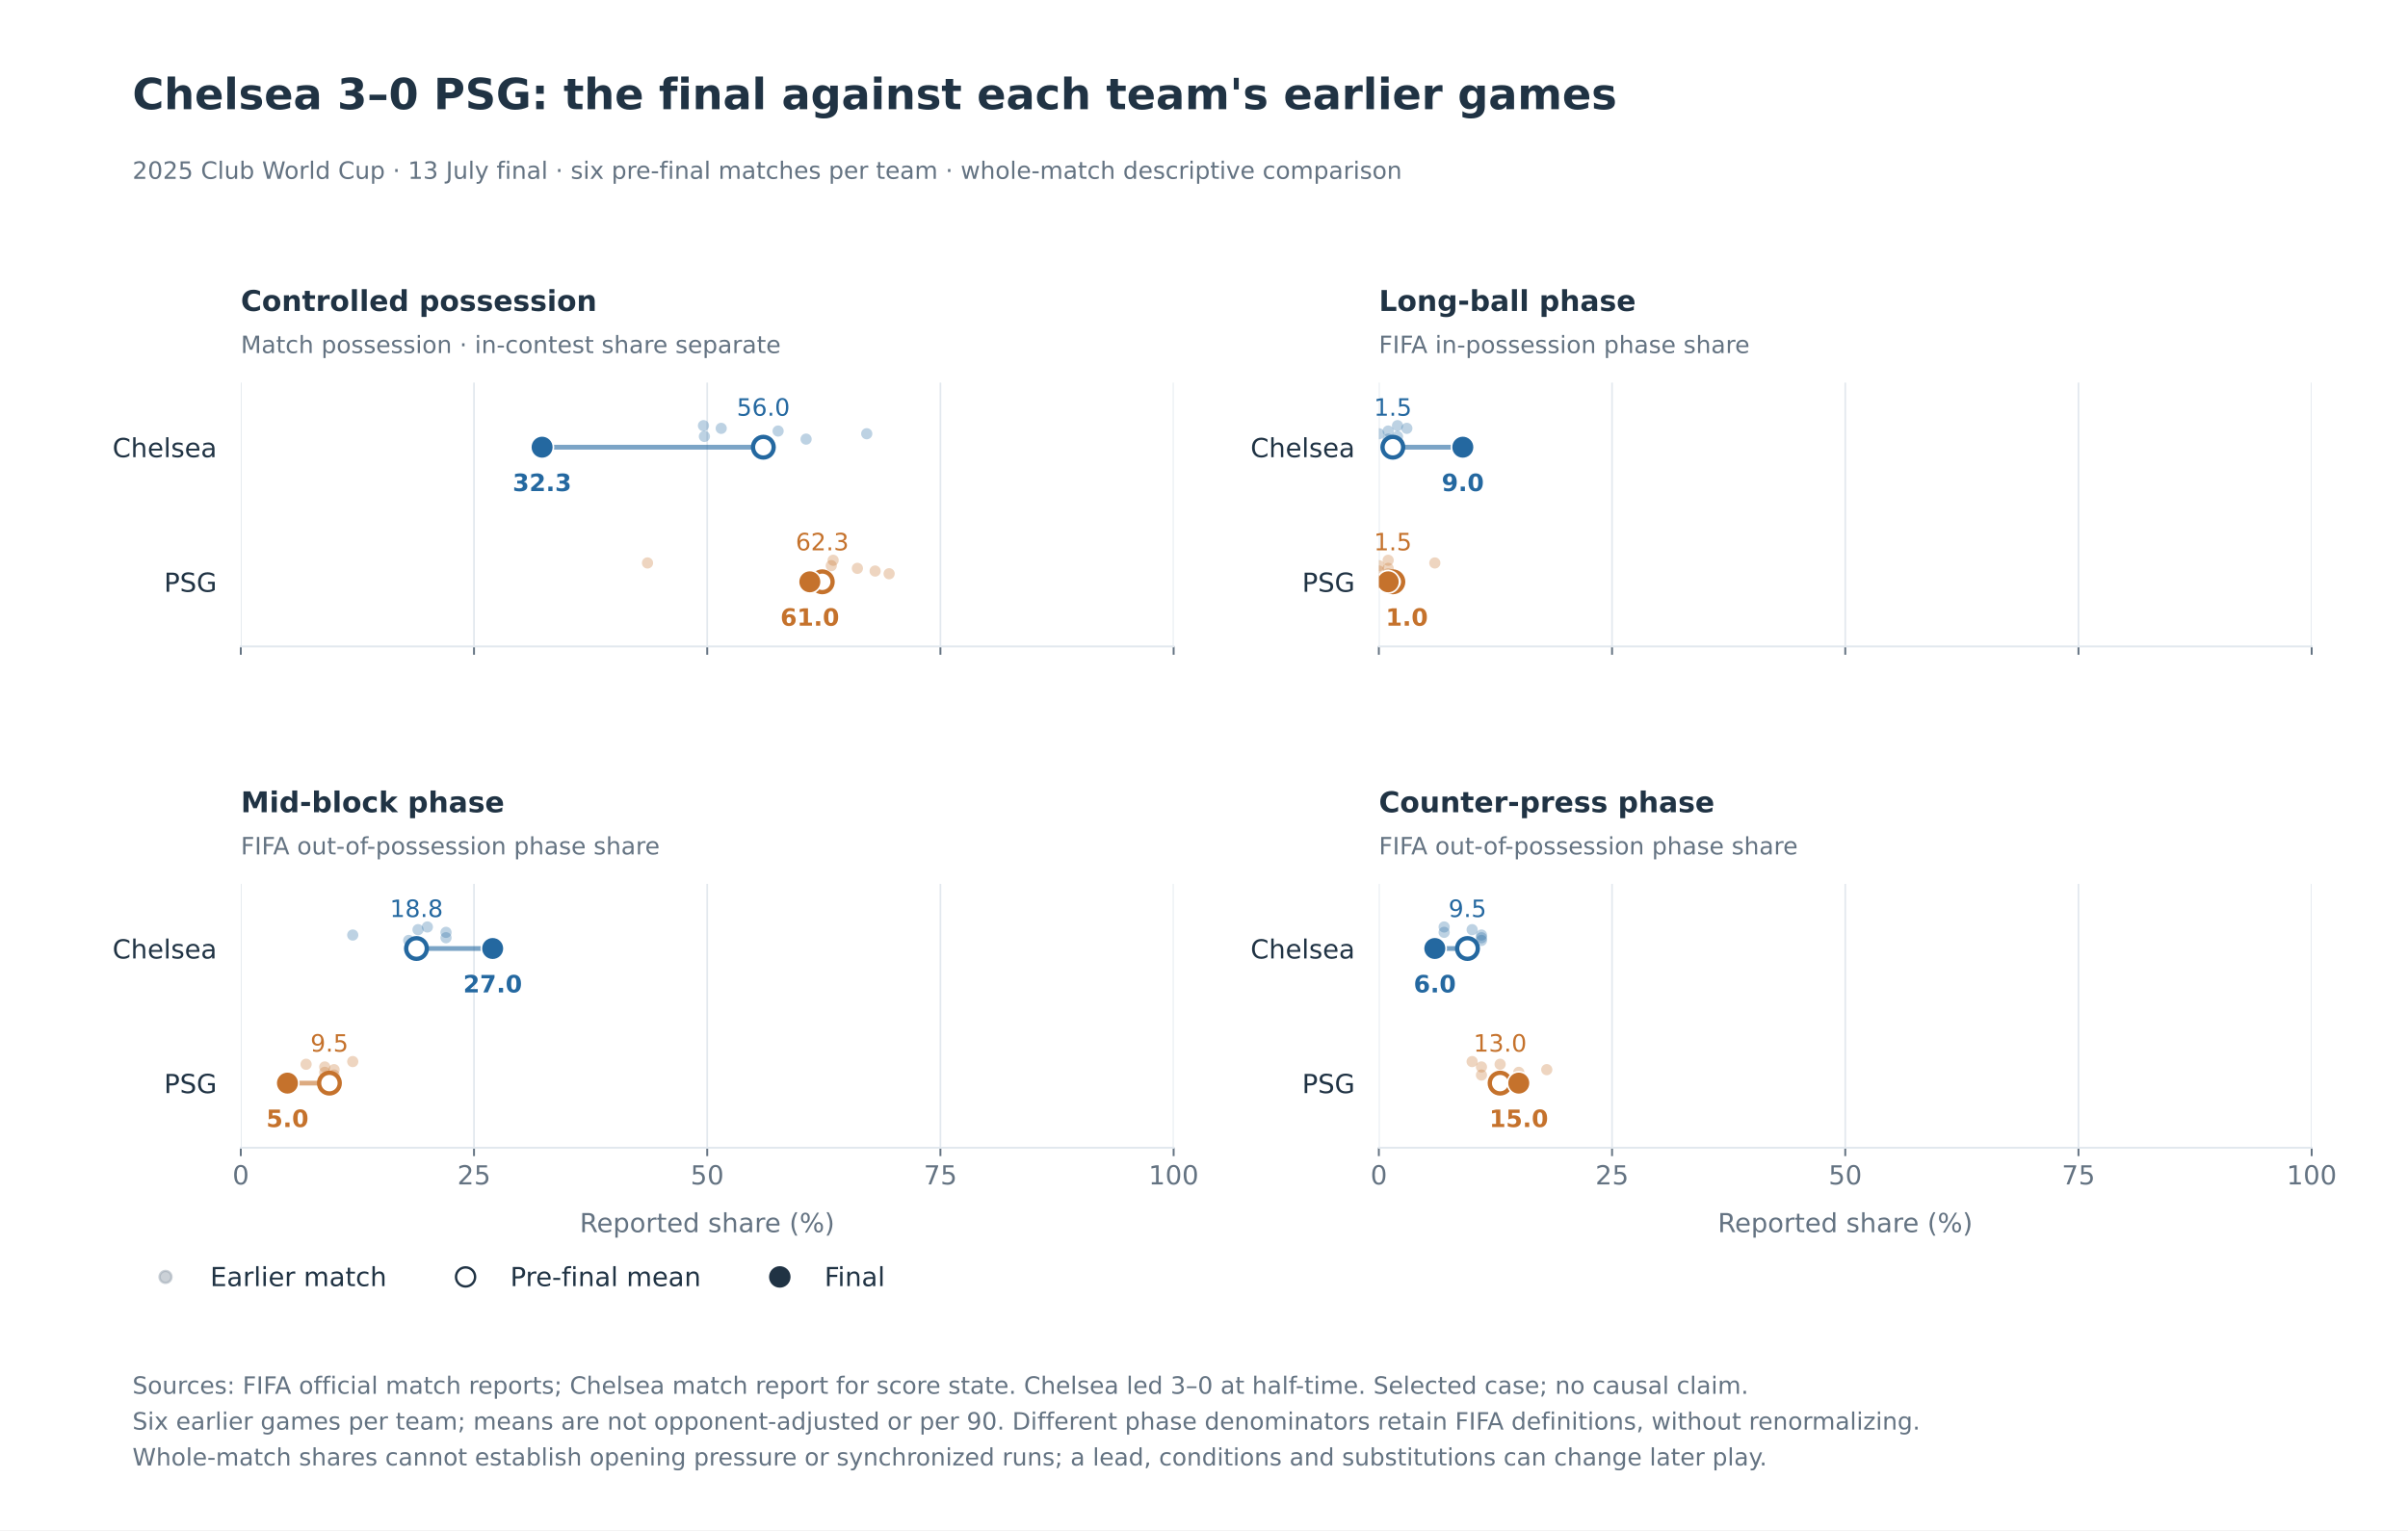
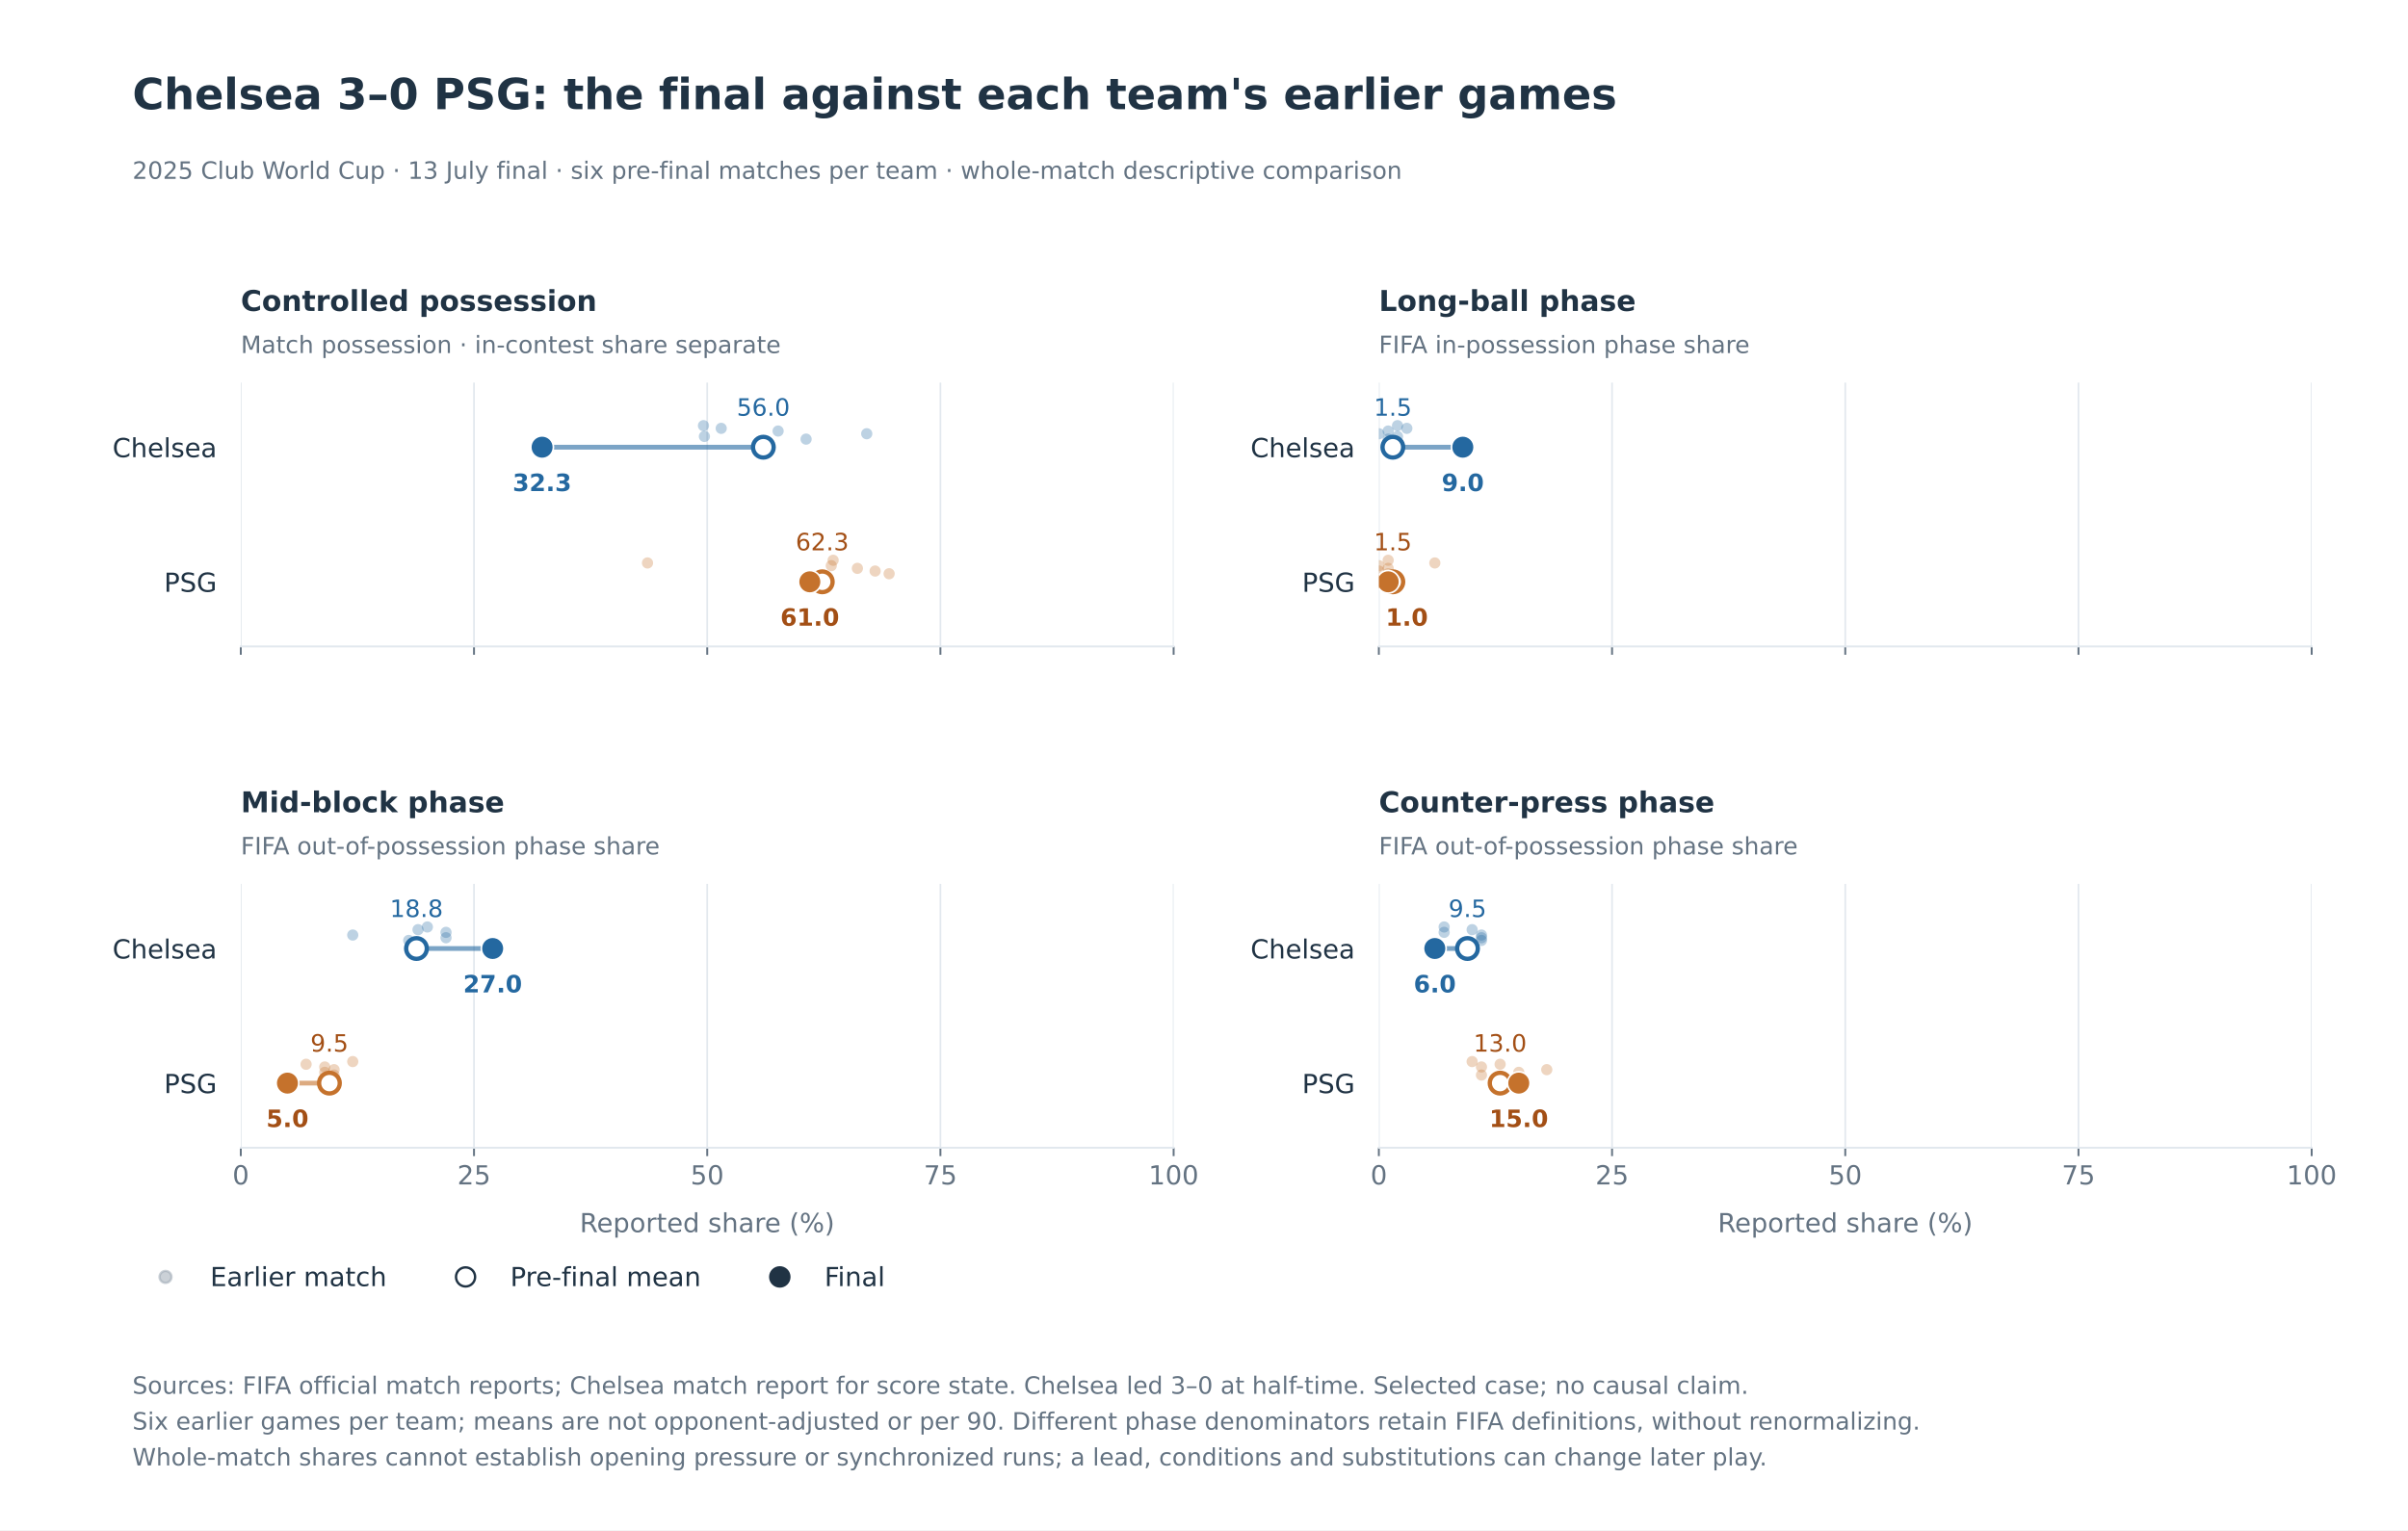
<svg xmlns="http://www.w3.org/2000/svg" xmlns:xlink="http://www.w3.org/1999/xlink" width="1008pt" height="640.8pt" viewBox="0 0 1008 640.8" version="1.1" role="img" aria-labelledby="figure-chelsea-psg-final-title figure-chelsea-psg-final-desc">
  <defs>
    <style type="text/css">*{stroke-linejoin: round; stroke-linecap: butt}</style>
  </defs>
  <g id="figure_1">
    <g id="patch_1">
      <path d="M 0 640.8  L 1008 640.8  L 1008 0  L 0 0  z " style="fill: #ffffff" />
    </g>
    <g id="axes_1">
      <g id="patch_2">
        <path d="M 100.8 270.683  L 491.286 270.683  L 491.286 160.2  L 100.8 160.2  z " style="fill: #ffffff" />
      </g>
      <g id="matplotlib.axis_1">
        <g id="xtick_1">
          <g id="line2d_1">
            <path d="M 100.8 270.683  L 100.8 160.2  " clip-path="url(#p902e80759b)" style="fill: none; stroke: #e2e8ee; stroke-width: 0.7; stroke-linecap: square" />
          </g>
          <g id="line2d_2">
            <defs>
              <path id="m33ba26c848" d="M 0 0  L 0 3.5  " style="stroke: #647382; stroke-width: 0.8" />
            </defs>
            <g>
              <use xlink:href="#m33ba26c848" x="100.8" y="270.683" style="fill: #647382; stroke: #647382; stroke-width: 0.8" />
            </g>
          </g>
        </g>
        <g id="xtick_2">
          <g id="line2d_3">
            <path d="M 198.422 270.683  L 198.422 160.2  " clip-path="url(#p902e80759b)" style="fill: none; stroke: #e2e8ee; stroke-width: 0.7; stroke-linecap: square" />
          </g>
          <g id="line2d_4">
            <g>
              <use xlink:href="#m33ba26c848" x="198.422" y="270.683" style="fill: #647382; stroke: #647382; stroke-width: 0.8" />
            </g>
          </g>
        </g>
        <g id="xtick_3">
          <g id="line2d_5">
            <path d="M 296.043 270.683  L 296.043 160.2  " clip-path="url(#p902e80759b)" style="fill: none; stroke: #e2e8ee; stroke-width: 0.7; stroke-linecap: square" />
          </g>
          <g id="line2d_6">
            <g>
              <use xlink:href="#m33ba26c848" x="296.043" y="270.683" style="fill: #647382; stroke: #647382; stroke-width: 0.8" />
            </g>
          </g>
        </g>
        <g id="xtick_4">
          <g id="line2d_7">
            <path d="M 393.665 270.683  L 393.665 160.2  " clip-path="url(#p902e80759b)" style="fill: none; stroke: #e2e8ee; stroke-width: 0.7; stroke-linecap: square" />
          </g>
          <g id="line2d_8">
            <g>
              <use xlink:href="#m33ba26c848" x="393.665" y="270.683" style="fill: #647382; stroke: #647382; stroke-width: 0.8" />
            </g>
          </g>
        </g>
        <g id="xtick_5">
          <g id="line2d_9">
            <path d="M 491.286 270.683  L 491.286 160.2  " clip-path="url(#p902e80759b)" style="fill: none; stroke: #e2e8ee; stroke-width: 0.7; stroke-linecap: square" />
          </g>
          <g id="line2d_10">
            <g>
              <use xlink:href="#m33ba26c848" x="491.286" y="270.683" style="fill: #647382; stroke: #647382; stroke-width: 0.8" />
            </g>
          </g>
        </g>
      </g>
      <g id="matplotlib.axis_2">
        <g id="ytick_1">
          <g id="line2d_11" />
          <g id="text_1">
            <text style="font-size: 11px; font-family: 'DejaVu Sans'; text-anchor: end; fill: #203344" x="90.8" y="191.436" transform="rotate(-0 90.8 191.4361)">Chelsea</text>
          </g>
        </g>
        <g id="ytick_2">
          <g id="line2d_12" />
          <g id="text_2">
            <text style="font-size: 11px; font-family: 'DejaVu Sans'; text-anchor: end; fill: #203344" x="90.8" y="247.804" transform="rotate(-0 90.8 247.8045)">PSG</text>
          </g>
        </g>
      </g>
      <g id="PathCollection_1">
        <defs>
          <path id="m0f647a2ea8" d="M 0 2.345  C 0.622 2.345 1.219 2.098 1.658 1.658  C 2.098 1.219 2.345 0.622 2.345 0  C 2.345 -0.622 2.098 -1.219 1.658 -1.658  C 1.219 -2.098 0.622 -2.345 0 -2.345  C -0.622 -2.345 -1.219 -2.098 -1.658 -1.658  C -2.098 -1.219 -2.345 -0.622 -2.345 0  C -2.345 0.622 -2.098 1.219 -1.658 1.658  C -1.219 2.098 -0.622 2.345 0 2.345  z " />
        </defs>
        <g clip-path="url(#p902e80759b)">
          <use xlink:href="#m0f647a2ea8" x="337.435" y="183.875" style="fill: #2468a0; fill-opacity: 0.3" />
          <use xlink:href="#m0f647a2ea8" x="294.872" y="182.748" style="fill: #2468a0; fill-opacity: 0.3" />
          <use xlink:href="#m0f647a2ea8" x="362.816" y="181.62" style="fill: #2468a0; fill-opacity: 0.3" />
          <use xlink:href="#m0f647a2ea8" x="325.72" y="180.493" style="fill: #2468a0; fill-opacity: 0.3" />
          <use xlink:href="#m0f647a2ea8" x="301.901" y="179.365" style="fill: #2468a0; fill-opacity: 0.3" />
          <use xlink:href="#m0f647a2ea8" x="294.481" y="178.238" style="fill: #2468a0; fill-opacity: 0.3" />
        </g>
      </g>
      <g id="line2d_13">
        <path d="M 319.538 187.257  L 226.927 187.257  " clip-path="url(#p902e80759b)" style="fill: none; stroke: #2468a0; stroke-opacity: 0.6; stroke-width: 2; stroke-linecap: square" />
      </g>
      <g id="PathCollection_2">
        <defs>
          <path id="m75cdfe0dd1" d="M 0 2.345  C 0.622 2.345 1.219 2.098 1.658 1.658  C 2.098 1.219 2.345 0.622 2.345 0  C 2.345 -0.622 2.098 -1.219 1.658 -1.658  C 1.219 -2.098 0.622 -2.345 0 -2.345  C -0.622 -2.345 -1.219 -2.098 -1.658 -1.658  C -2.098 -1.219 -2.345 -0.622 -2.345 0  C -2.345 0.622 -2.098 1.219 -1.658 1.658  C -1.219 2.098 -0.622 2.345 0 2.345  z " />
        </defs>
        <g clip-path="url(#p902e80759b)">
          <use xlink:href="#m75cdfe0dd1" x="372.188" y="240.244" style="fill: #c5722c; fill-opacity: 0.3" />
          <use xlink:href="#m75cdfe0dd1" x="366.331" y="239.116" style="fill: #c5722c; fill-opacity: 0.3" />
          <use xlink:href="#m75cdfe0dd1" x="358.912" y="237.989" style="fill: #c5722c; fill-opacity: 0.3" />
          <use xlink:href="#m75cdfe0dd1" x="347.978" y="236.862" style="fill: #c5722c; fill-opacity: 0.3" />
          <use xlink:href="#m75cdfe0dd1" x="271.052" y="235.734" style="fill: #c5722c; fill-opacity: 0.3" />
          <use xlink:href="#m75cdfe0dd1" x="348.759" y="234.607" style="fill: #c5722c; fill-opacity: 0.3" />
        </g>
      </g>
      <g id="line2d_14">
        <path d="M 344.203 243.626  L 338.997 243.626  " clip-path="url(#p902e80759b)" style="fill: none; stroke: #c5722c; stroke-opacity: 0.6; stroke-width: 2; stroke-linecap: square" />
      </g>
      <g id="patch_3">
        <path d="M 100.8 270.683  L 491.286 270.683  " style="fill: none; stroke: #e2e8ee; stroke-width: 0.8; stroke-linejoin: miter; stroke-linecap: square" />
      </g>
      <g id="text_3">
        <text style="font-size: 10px; font-family: 'DejaVu Sans'; text-anchor: middle; fill: #2468a0" x="319.538" y="174.071" transform="rotate(-0 319.5375 174.0714)">56.0</text>
      </g>
      <g id="text_4">
        <text style="font-weight: 600; font-size: 10px; font-family: 'DejaVu Sans'; text-anchor: middle; fill: #2468a0" x="226.927" y="205.638" transform="rotate(-0 226.9271 205.6379)">32.3</text>
      </g>
      <g id="text_5">
-         <text style="font-size: 10px; font-family: 'DejaVu Sans'; text-anchor: middle; fill: #c5722c" x="344.203" y="230.44" transform="rotate(-0 344.2032 230.4402)">62.3</text>
+         <text style="font-size: 10px; font-family: 'DejaVu Sans'; text-anchor: middle; fill: #a34f15" x="344.203" y="230.44" transform="rotate(-0 344.2032 230.4402)">62.3</text>
      </g>
      <g id="text_6">
-         <text style="font-weight: 600; font-size: 10px; font-family: 'DejaVu Sans'; text-anchor: middle; fill: #c5722c" x="338.997" y="262.007" transform="rotate(-0 338.9968 262.0067)">61.0</text>
+         <text style="font-weight: 600; font-size: 10px; font-family: 'DejaVu Sans'; text-anchor: middle; fill: #a34f15" x="338.997" y="262.007" transform="rotate(-0 338.9968 262.0067)">61.0</text>
      </g>
      <g id="text_7">
        <text style="font-size: 10px; font-family: 'DejaVu Sans'; text-anchor: start; fill: #647382" x="100.8" y="147.854" transform="rotate(-0 100.8 147.8542)">Match possession · in-contest share separate</text>
      </g>
      <g id="text_8">
        <text style="font-weight: 700; font-size: 12px; font-family: 'DejaVu Sans'; text-anchor: start; fill: #203344" x="100.8" y="130.2" transform="rotate(-0 100.8 130.2)">Controlled possession</text>
      </g>
      <g id="PathCollection_3">
        <defs>
          <path id="m0daef3cdca" d="M 0 4.33  C 1.148 4.33 2.25 3.874 3.062 3.062  C 3.874 2.25 4.33 1.148 4.33 0  C 4.33 -1.148 3.874 -2.25 3.062 -3.062  C 2.25 -3.874 1.148 -4.33 0 -4.33  C -1.148 -4.33 -2.25 -3.874 -3.062 -3.062  C -3.874 -2.25 -4.33 -1.148 -4.33 0  C -4.33 1.148 -3.874 2.25 -3.062 3.062  C -2.25 3.874 -1.148 4.33 0 4.33  z " style="stroke: #2468a0; stroke-width: 1.8" />
        </defs>
        <g clip-path="url(#p902e80759b)">
          <use xlink:href="#m0daef3cdca" x="319.538" y="187.257" style="fill: #ffffff; stroke: #2468a0; stroke-width: 1.8" />
        </g>
      </g>
      <g id="PathCollection_4">
        <defs>
          <path id="m9bbc425583" d="M 0 4.33  C 1.148 4.33 2.25 3.874 3.062 3.062  C 3.874 2.25 4.33 1.148 4.33 0  C 4.33 -1.148 3.874 -2.25 3.062 -3.062  C 2.25 -3.874 1.148 -4.33 0 -4.33  C -1.148 -4.33 -2.25 -3.874 -3.062 -3.062  C -3.874 -2.25 -4.33 -1.148 -4.33 0  C -4.33 1.148 -3.874 2.25 -3.062 3.062  C -2.25 3.874 -1.148 4.33 0 4.33  z " style="stroke: #c5722c; stroke-width: 1.8" />
        </defs>
        <g clip-path="url(#p902e80759b)">
          <use xlink:href="#m9bbc425583" x="344.203" y="243.626" style="fill: #ffffff; stroke: #c5722c; stroke-width: 1.8" />
        </g>
      </g>
      <g id="PathCollection_5">
        <defs>
          <path id="md8f384ad87" d="M 0 4.743  C 1.258 4.743 2.465 4.244 3.354 3.354  C 4.244 2.465 4.743 1.258 4.743 0  C 4.743 -1.258 4.244 -2.465 3.354 -3.354  C 2.465 -4.244 1.258 -4.743 0 -4.743  C -1.258 -4.743 -2.465 -4.244 -3.354 -3.354  C -4.244 -2.465 -4.743 -1.258 -4.743 0  C -4.743 1.258 -4.244 2.465 -3.354 3.354  C -2.465 4.244 -1.258 4.743 0 4.743  z " style="stroke: #ffffff; stroke-width: 0.7" />
        </defs>
        <g clip-path="url(#p902e80759b)">
          <use xlink:href="#md8f384ad87" x="226.927" y="187.257" style="fill: #2468a0; stroke: #ffffff; stroke-width: 0.7" />
        </g>
      </g>
      <g id="PathCollection_6">
        <defs>
          <path id="mdc36e13f46" d="M 0 4.743  C 1.258 4.743 2.465 4.244 3.354 3.354  C 4.244 2.465 4.743 1.258 4.743 0  C 4.743 -1.258 4.244 -2.465 3.354 -3.354  C 2.465 -4.244 1.258 -4.743 0 -4.743  C -1.258 -4.743 -2.465 -4.244 -3.354 -3.354  C -4.244 -2.465 -4.743 -1.258 -4.743 0  C -4.743 1.258 -4.244 2.465 -3.354 3.354  C -2.465 4.244 -1.258 4.743 0 4.743  z " style="stroke: #ffffff; stroke-width: 0.7" />
        </defs>
        <g clip-path="url(#p902e80759b)">
          <use xlink:href="#mdc36e13f46" x="338.997" y="243.626" style="fill: #c5722c; stroke: #ffffff; stroke-width: 0.7" />
        </g>
      </g>
    </g>
    <g id="axes_2">
      <g id="patch_4">
        <path d="M 577.194 270.683  L 967.68 270.683  L 967.68 160.2  L 577.194 160.2  z " style="fill: #ffffff" />
      </g>
      <g id="matplotlib.axis_3">
        <g id="xtick_6">
          <g id="line2d_15">
            <path d="M 577.194 270.683  L 577.194 160.2  " clip-path="url(#pbdc45ed00b)" style="fill: none; stroke: #e2e8ee; stroke-width: 0.7; stroke-linecap: square" />
          </g>
          <g id="line2d_16">
            <g>
              <use xlink:href="#m33ba26c848" x="577.194" y="270.683" style="fill: #647382; stroke: #647382; stroke-width: 0.8" />
            </g>
          </g>
        </g>
        <g id="xtick_7">
          <g id="line2d_17">
            <path d="M 674.815 270.683  L 674.815 160.2  " clip-path="url(#pbdc45ed00b)" style="fill: none; stroke: #e2e8ee; stroke-width: 0.7; stroke-linecap: square" />
          </g>
          <g id="line2d_18">
            <g>
              <use xlink:href="#m33ba26c848" x="674.815" y="270.683" style="fill: #647382; stroke: #647382; stroke-width: 0.8" />
            </g>
          </g>
        </g>
        <g id="xtick_8">
          <g id="line2d_19">
            <path d="M 772.437 270.683  L 772.437 160.2  " clip-path="url(#pbdc45ed00b)" style="fill: none; stroke: #e2e8ee; stroke-width: 0.7; stroke-linecap: square" />
          </g>
          <g id="line2d_20">
            <g>
              <use xlink:href="#m33ba26c848" x="772.437" y="270.683" style="fill: #647382; stroke: #647382; stroke-width: 0.8" />
            </g>
          </g>
        </g>
        <g id="xtick_9">
          <g id="line2d_21">
            <path d="M 870.058 270.683  L 870.058 160.2  " clip-path="url(#pbdc45ed00b)" style="fill: none; stroke: #e2e8ee; stroke-width: 0.7; stroke-linecap: square" />
          </g>
          <g id="line2d_22">
            <g>
              <use xlink:href="#m33ba26c848" x="870.058" y="270.683" style="fill: #647382; stroke: #647382; stroke-width: 0.8" />
            </g>
          </g>
        </g>
        <g id="xtick_10">
          <g id="line2d_23">
            <path d="M 967.68 270.683  L 967.68 160.2  " clip-path="url(#pbdc45ed00b)" style="fill: none; stroke: #e2e8ee; stroke-width: 0.7; stroke-linecap: square" />
          </g>
          <g id="line2d_24">
            <g>
              <use xlink:href="#m33ba26c848" x="967.68" y="270.683" style="fill: #647382; stroke: #647382; stroke-width: 0.8" />
            </g>
          </g>
        </g>
      </g>
      <g id="matplotlib.axis_4">
        <g id="ytick_3">
          <g id="line2d_25" />
          <g id="text_9">
            <text style="font-size: 11px; font-family: 'DejaVu Sans'; text-anchor: end; fill: #203344" x="567.194" y="191.436" transform="rotate(-0 567.1935 191.4361)">Chelsea</text>
          </g>
        </g>
        <g id="ytick_4">
          <g id="line2d_26" />
          <g id="text_10">
            <text style="font-size: 11px; font-family: 'DejaVu Sans'; text-anchor: end; fill: #203344" x="567.194" y="247.804" transform="rotate(-0 567.1935 247.8045)">PSG</text>
          </g>
        </g>
      </g>
      <g id="PathCollection_7">
        <g clip-path="url(#pbdc45ed00b)">
          <use xlink:href="#m0f647a2ea8" x="581.098" y="183.875" style="fill: #2468a0; fill-opacity: 0.3" />
          <use xlink:href="#m0f647a2ea8" x="585.003" y="182.748" style="fill: #2468a0; fill-opacity: 0.3" />
          <use xlink:href="#m0f647a2ea8" x="577.194" y="181.62" style="fill: #2468a0; fill-opacity: 0.3" />
          <use xlink:href="#m0f647a2ea8" x="581.098" y="180.493" style="fill: #2468a0; fill-opacity: 0.3" />
          <use xlink:href="#m0f647a2ea8" x="588.908" y="179.365" style="fill: #2468a0; fill-opacity: 0.3" />
          <use xlink:href="#m0f647a2ea8" x="585.003" y="178.238" style="fill: #2468a0; fill-opacity: 0.3" />
        </g>
      </g>
      <g id="line2d_27">
        <path d="M 583.051 187.257  L 612.337 187.257  " clip-path="url(#pbdc45ed00b)" style="fill: none; stroke: #2468a0; stroke-opacity: 0.6; stroke-width: 2; stroke-linecap: square" />
      </g>
      <g id="PathCollection_8">
        <g clip-path="url(#pbdc45ed00b)">
          <use xlink:href="#m75cdfe0dd1" x="581.098" y="240.244" style="fill: #c5722c; fill-opacity: 0.3" />
          <use xlink:href="#m75cdfe0dd1" x="577.194" y="239.116" style="fill: #c5722c; fill-opacity: 0.3" />
          <use xlink:href="#m75cdfe0dd1" x="581.098" y="237.989" style="fill: #c5722c; fill-opacity: 0.3" />
          <use xlink:href="#m75cdfe0dd1" x="577.194" y="236.862" style="fill: #c5722c; fill-opacity: 0.3" />
          <use xlink:href="#m75cdfe0dd1" x="600.623" y="235.734" style="fill: #c5722c; fill-opacity: 0.3" />
          <use xlink:href="#m75cdfe0dd1" x="581.098" y="234.607" style="fill: #c5722c; fill-opacity: 0.3" />
        </g>
      </g>
      <g id="line2d_28">
        <path d="M 583.051 243.626  L 581.098 243.626  " clip-path="url(#pbdc45ed00b)" style="fill: none; stroke: #c5722c; stroke-opacity: 0.6; stroke-width: 2; stroke-linecap: square" />
      </g>
      <g id="patch_5">
        <path d="M 577.194 270.683  L 967.68 270.683  " style="fill: none; stroke: #e2e8ee; stroke-width: 0.8; stroke-linejoin: miter; stroke-linecap: square" />
      </g>
      <g id="text_11">
        <text style="font-size: 10px; font-family: 'DejaVu Sans'; text-anchor: middle; fill: #2468a0" x="583.051" y="174.071" transform="rotate(-0 583.0508 174.0714)">1.5</text>
      </g>
      <g id="text_12">
        <text style="font-weight: 600; font-size: 10px; font-family: 'DejaVu Sans'; text-anchor: middle; fill: #2468a0" x="612.337" y="205.638" transform="rotate(-0 612.3373 205.6379)">9.0</text>
      </g>
      <g id="text_13">
-         <text style="font-size: 10px; font-family: 'DejaVu Sans'; text-anchor: middle; fill: #c5722c" x="583.051" y="230.44" transform="rotate(-0 583.0508 230.4402)">1.5</text>
+         <text style="font-size: 10px; font-family: 'DejaVu Sans'; text-anchor: middle; fill: #a34f15" x="583.051" y="230.44" transform="rotate(-0 583.0508 230.4402)">1.5</text>
      </g>
      <g id="text_14">
-         <text style="font-weight: 600; font-size: 10px; font-family: 'DejaVu Sans'; text-anchor: middle; fill: #c5722c" x="588.908" y="262.007" transform="rotate(-0 588.9081 262.0067)">1.0</text>
+         <text style="font-weight: 600; font-size: 10px; font-family: 'DejaVu Sans'; text-anchor: middle; fill: #a34f15" x="588.908" y="262.007" transform="rotate(-0 588.9081 262.0067)">1.0</text>
      </g>
      <g id="text_15">
        <text style="font-size: 10px; font-family: 'DejaVu Sans'; text-anchor: start; fill: #647382" x="577.194" y="147.854" transform="rotate(-0 577.1935 147.8542)">FIFA in-possession phase share</text>
      </g>
      <g id="text_16">
        <text style="font-weight: 700; font-size: 12px; font-family: 'DejaVu Sans'; text-anchor: start; fill: #203344" x="577.194" y="130.2" transform="rotate(-0 577.1935 130.2)">Long-ball phase</text>
      </g>
      <g id="PathCollection_9">
        <g clip-path="url(#pbdc45ed00b)">
          <use xlink:href="#m0daef3cdca" x="583.051" y="187.257" style="fill: #ffffff; stroke: #2468a0; stroke-width: 1.8" />
        </g>
      </g>
      <g id="PathCollection_10">
        <g clip-path="url(#pbdc45ed00b)">
          <use xlink:href="#m9bbc425583" x="583.051" y="243.626" style="fill: #ffffff; stroke: #c5722c; stroke-width: 1.8" />
        </g>
      </g>
      <g id="PathCollection_11">
        <g clip-path="url(#pbdc45ed00b)">
          <use xlink:href="#md8f384ad87" x="612.337" y="187.257" style="fill: #2468a0; stroke: #ffffff; stroke-width: 0.7" />
        </g>
      </g>
      <g id="PathCollection_12">
        <g clip-path="url(#pbdc45ed00b)">
          <use xlink:href="#mdc36e13f46" x="581.098" y="243.626" style="fill: #c5722c; stroke: #ffffff; stroke-width: 0.7" />
        </g>
      </g>
    </g>
    <g id="axes_3">
      <g id="patch_6">
        <path d="M 100.8 480.6  L 491.286 480.6  L 491.286 370.117  L 100.8 370.117  z " style="fill: #ffffff" />
      </g>
      <g id="matplotlib.axis_5">
        <g id="xtick_11">
          <g id="line2d_29">
            <path d="M 100.8 480.6  L 100.8 370.117  " clip-path="url(#p91492873bd)" style="fill: none; stroke: #e2e8ee; stroke-width: 0.7; stroke-linecap: square" />
          </g>
          <g id="line2d_30">
            <g>
              <use xlink:href="#m33ba26c848" x="100.8" y="480.6" style="fill: #647382; stroke: #647382; stroke-width: 0.8" />
            </g>
          </g>
          <g id="text_17">
            <text style="font-size: 11px; font-family: 'DejaVu Sans'; text-anchor: middle; fill: #647382" x="100.8" y="495.957" transform="rotate(-0 100.8 495.9574)">0</text>
          </g>
        </g>
        <g id="xtick_12">
          <g id="line2d_31">
            <path d="M 198.422 480.6  L 198.422 370.117  " clip-path="url(#p91492873bd)" style="fill: none; stroke: #e2e8ee; stroke-width: 0.7; stroke-linecap: square" />
          </g>
          <g id="line2d_32">
            <g>
              <use xlink:href="#m33ba26c848" x="198.422" y="480.6" style="fill: #647382; stroke: #647382; stroke-width: 0.8" />
            </g>
          </g>
          <g id="text_18">
            <text style="font-size: 11px; font-family: 'DejaVu Sans'; text-anchor: middle; fill: #647382" x="198.422" y="495.957" transform="rotate(-0 198.4216 495.9574)">25</text>
          </g>
        </g>
        <g id="xtick_13">
          <g id="line2d_33">
            <path d="M 296.043 480.6  L 296.043 370.117  " clip-path="url(#p91492873bd)" style="fill: none; stroke: #e2e8ee; stroke-width: 0.7; stroke-linecap: square" />
          </g>
          <g id="line2d_34">
            <g>
              <use xlink:href="#m33ba26c848" x="296.043" y="480.6" style="fill: #647382; stroke: #647382; stroke-width: 0.8" />
            </g>
          </g>
          <g id="text_19">
            <text style="font-size: 11px; font-family: 'DejaVu Sans'; text-anchor: middle; fill: #647382" x="296.043" y="495.957" transform="rotate(-0 296.0432 495.9574)">50</text>
          </g>
        </g>
        <g id="xtick_14">
          <g id="line2d_35">
            <path d="M 393.665 480.6  L 393.665 370.117  " clip-path="url(#p91492873bd)" style="fill: none; stroke: #e2e8ee; stroke-width: 0.7; stroke-linecap: square" />
          </g>
          <g id="line2d_36">
            <g>
              <use xlink:href="#m33ba26c848" x="393.665" y="480.6" style="fill: #647382; stroke: #647382; stroke-width: 0.8" />
            </g>
          </g>
          <g id="text_20">
            <text style="font-size: 11px; font-family: 'DejaVu Sans'; text-anchor: middle; fill: #647382" x="393.665" y="495.957" transform="rotate(-0 393.6649 495.9574)">75</text>
          </g>
        </g>
        <g id="xtick_15">
          <g id="line2d_37">
            <path d="M 491.286 480.6  L 491.286 370.117  " clip-path="url(#p91492873bd)" style="fill: none; stroke: #e2e8ee; stroke-width: 0.7; stroke-linecap: square" />
          </g>
          <g id="line2d_38">
            <g>
              <use xlink:href="#m33ba26c848" x="491.286" y="480.6" style="fill: #647382; stroke: #647382; stroke-width: 0.8" />
            </g>
          </g>
          <g id="text_21">
            <text style="font-size: 11px; font-family: 'DejaVu Sans'; text-anchor: middle; fill: #647382" x="491.286" y="495.957" transform="rotate(-0 491.2865 495.9574)">100</text>
          </g>
        </g>
        <g id="text_22">
          <text style="font-size: 11px; font-family: 'DejaVu Sans'; text-anchor: middle; fill: #647382" x="296.043" y="515.958" transform="rotate(-0 296.0432 515.9583)">Reported share (%)</text>
        </g>
      </g>
      <g id="matplotlib.axis_6">
        <g id="ytick_5">
          <g id="line2d_39" />
          <g id="text_23">
            <text style="font-size: 11px; font-family: 'DejaVu Sans'; text-anchor: end; fill: #203344" x="90.8" y="401.353" transform="rotate(-0 90.8 401.3534)">Chelsea</text>
          </g>
        </g>
        <g id="ytick_6">
          <g id="line2d_40" />
          <g id="text_24">
            <text style="font-size: 11px; font-family: 'DejaVu Sans'; text-anchor: end; fill: #203344" x="90.8" y="457.722" transform="rotate(-0 90.8 457.7217)">PSG</text>
          </g>
        </g>
      </g>
      <g id="PathCollection_13">
        <g clip-path="url(#p91492873bd)">
          <use xlink:href="#m0f647a2ea8" x="171.088" y="393.792" style="fill: #2468a0; fill-opacity: 0.3" />
          <use xlink:href="#m0f647a2ea8" x="186.707" y="392.665" style="fill: #2468a0; fill-opacity: 0.3" />
          <use xlink:href="#m0f647a2ea8" x="147.658" y="391.537" style="fill: #2468a0; fill-opacity: 0.3" />
          <use xlink:href="#m0f647a2ea8" x="186.707" y="390.41" style="fill: #2468a0; fill-opacity: 0.3" />
          <use xlink:href="#m0f647a2ea8" x="174.992" y="389.283" style="fill: #2468a0; fill-opacity: 0.3" />
          <use xlink:href="#m0f647a2ea8" x="178.897" y="388.155" style="fill: #2468a0; fill-opacity: 0.3" />
        </g>
      </g>
      <g id="line2d_41">
        <path d="M 174.342 397.174  L 206.231 397.174  " clip-path="url(#p91492873bd)" style="fill: none; stroke: #2468a0; stroke-opacity: 0.6; stroke-width: 2; stroke-linecap: square" />
      </g>
      <g id="PathCollection_14">
        <g clip-path="url(#p91492873bd)">
          <use xlink:href="#m75cdfe0dd1" x="139.849" y="450.161" style="fill: #c5722c; fill-opacity: 0.3" />
          <use xlink:href="#m75cdfe0dd1" x="135.944" y="449.033" style="fill: #c5722c; fill-opacity: 0.3" />
          <use xlink:href="#m75cdfe0dd1" x="139.849" y="447.906" style="fill: #c5722c; fill-opacity: 0.3" />
          <use xlink:href="#m75cdfe0dd1" x="135.944" y="446.779" style="fill: #c5722c; fill-opacity: 0.3" />
          <use xlink:href="#m75cdfe0dd1" x="128.134" y="445.651" style="fill: #c5722c; fill-opacity: 0.3" />
          <use xlink:href="#m75cdfe0dd1" x="147.658" y="444.524" style="fill: #c5722c; fill-opacity: 0.3" />
        </g>
      </g>
      <g id="line2d_42">
        <path d="M 137.896 453.543  L 120.324 453.543  " clip-path="url(#p91492873bd)" style="fill: none; stroke: #c5722c; stroke-opacity: 0.6; stroke-width: 2; stroke-linecap: square" />
      </g>
      <g id="patch_7">
        <path d="M 100.8 480.6  L 491.286 480.6  " style="fill: none; stroke: #e2e8ee; stroke-width: 0.8; stroke-linejoin: miter; stroke-linecap: square" />
      </g>
      <g id="text_25">
        <text style="font-size: 10px; font-family: 'DejaVu Sans'; text-anchor: middle; fill: #2468a0" x="174.342" y="383.989" transform="rotate(-0 174.3416 383.9886)">18.8</text>
      </g>
      <g id="text_26">
        <text style="font-weight: 600; font-size: 10px; font-family: 'DejaVu Sans'; text-anchor: middle; fill: #2468a0" x="206.231" y="415.555" transform="rotate(-0 206.2314 415.5552)">27.0</text>
      </g>
      <g id="text_27">
-         <text style="font-size: 10px; font-family: 'DejaVu Sans'; text-anchor: middle; fill: #c5722c" x="137.896" y="440.357" transform="rotate(-0 137.8962 440.3574)">9.5</text>
+         <text style="font-size: 10px; font-family: 'DejaVu Sans'; text-anchor: middle; fill: #a34f15" x="137.896" y="440.357" transform="rotate(-0 137.8962 440.3574)">9.5</text>
      </g>
      <g id="text_28">
-         <text style="font-weight: 600; font-size: 10px; font-family: 'DejaVu Sans'; text-anchor: middle; fill: #c5722c" x="120.324" y="471.924" transform="rotate(-0 120.3243 471.9239)">5.0</text>
+         <text style="font-weight: 600; font-size: 10px; font-family: 'DejaVu Sans'; text-anchor: middle; fill: #a34f15" x="120.324" y="471.924" transform="rotate(-0 120.3243 471.9239)">5.0</text>
      </g>
      <g id="text_29">
        <text style="font-size: 10px; font-family: 'DejaVu Sans'; text-anchor: start; fill: #647382" x="100.8" y="357.771" transform="rotate(-0 100.8 357.7714)">FIFA out-of-possession phase share</text>
      </g>
      <g id="text_30">
        <text style="font-weight: 700; font-size: 12px; font-family: 'DejaVu Sans'; text-anchor: start; fill: #203344" x="100.8" y="340.117" transform="rotate(-0 100.8 340.1172)">Mid-block phase</text>
      </g>
      <g id="PathCollection_15">
        <g clip-path="url(#p91492873bd)">
          <use xlink:href="#m0daef3cdca" x="174.342" y="397.174" style="fill: #ffffff; stroke: #2468a0; stroke-width: 1.8" />
        </g>
      </g>
      <g id="PathCollection_16">
        <g clip-path="url(#p91492873bd)">
          <use xlink:href="#m9bbc425583" x="137.896" y="453.543" style="fill: #ffffff; stroke: #c5722c; stroke-width: 1.8" />
        </g>
      </g>
      <g id="PathCollection_17">
        <g clip-path="url(#p91492873bd)">
          <use xlink:href="#md8f384ad87" x="206.231" y="397.174" style="fill: #2468a0; stroke: #ffffff; stroke-width: 0.7" />
        </g>
      </g>
      <g id="PathCollection_18">
        <g clip-path="url(#p91492873bd)">
          <use xlink:href="#mdc36e13f46" x="120.324" y="453.543" style="fill: #c5722c; stroke: #ffffff; stroke-width: 0.7" />
        </g>
      </g>
    </g>
    <g id="axes_4">
      <g id="patch_8">
        <path d="M 577.194 480.6  L 967.68 480.6  L 967.68 370.117  L 577.194 370.117  z " style="fill: #ffffff" />
      </g>
      <g id="matplotlib.axis_7">
        <g id="xtick_16">
          <g id="line2d_43">
            <path d="M 577.194 480.6  L 577.194 370.117  " clip-path="url(#p942ec5070f)" style="fill: none; stroke: #e2e8ee; stroke-width: 0.7; stroke-linecap: square" />
          </g>
          <g id="line2d_44">
            <g>
              <use xlink:href="#m33ba26c848" x="577.194" y="480.6" style="fill: #647382; stroke: #647382; stroke-width: 0.8" />
            </g>
          </g>
          <g id="text_31">
            <text style="font-size: 11px; font-family: 'DejaVu Sans'; text-anchor: middle; fill: #647382" x="577.194" y="495.957" transform="rotate(-0 577.1935 495.9574)">0</text>
          </g>
        </g>
        <g id="xtick_17">
          <g id="line2d_45">
            <path d="M 674.815 480.6  L 674.815 370.117  " clip-path="url(#p942ec5070f)" style="fill: none; stroke: #e2e8ee; stroke-width: 0.7; stroke-linecap: square" />
          </g>
          <g id="line2d_46">
            <g>
              <use xlink:href="#m33ba26c848" x="674.815" y="480.6" style="fill: #647382; stroke: #647382; stroke-width: 0.8" />
            </g>
          </g>
          <g id="text_32">
            <text style="font-size: 11px; font-family: 'DejaVu Sans'; text-anchor: middle; fill: #647382" x="674.815" y="495.957" transform="rotate(-0 674.8151 495.9574)">25</text>
          </g>
        </g>
        <g id="xtick_18">
          <g id="line2d_47">
            <path d="M 772.437 480.6  L 772.437 370.117  " clip-path="url(#p942ec5070f)" style="fill: none; stroke: #e2e8ee; stroke-width: 0.7; stroke-linecap: square" />
          </g>
          <g id="line2d_48">
            <g>
              <use xlink:href="#m33ba26c848" x="772.437" y="480.6" style="fill: #647382; stroke: #647382; stroke-width: 0.8" />
            </g>
          </g>
          <g id="text_33">
            <text style="font-size: 11px; font-family: 'DejaVu Sans'; text-anchor: middle; fill: #647382" x="772.437" y="495.957" transform="rotate(-0 772.4368 495.9574)">50</text>
          </g>
        </g>
        <g id="xtick_19">
          <g id="line2d_49">
            <path d="M 870.058 480.6  L 870.058 370.117  " clip-path="url(#p942ec5070f)" style="fill: none; stroke: #e2e8ee; stroke-width: 0.7; stroke-linecap: square" />
          </g>
          <g id="line2d_50">
            <g>
              <use xlink:href="#m33ba26c848" x="870.058" y="480.6" style="fill: #647382; stroke: #647382; stroke-width: 0.8" />
            </g>
          </g>
          <g id="text_34">
            <text style="font-size: 11px; font-family: 'DejaVu Sans'; text-anchor: middle; fill: #647382" x="870.058" y="495.957" transform="rotate(-0 870.0584 495.9574)">75</text>
          </g>
        </g>
        <g id="xtick_20">
          <g id="line2d_51">
            <path d="M 967.68 480.6  L 967.68 370.117  " clip-path="url(#p942ec5070f)" style="fill: none; stroke: #e2e8ee; stroke-width: 0.7; stroke-linecap: square" />
          </g>
          <g id="line2d_52">
            <g>
              <use xlink:href="#m33ba26c848" x="967.68" y="480.6" style="fill: #647382; stroke: #647382; stroke-width: 0.8" />
            </g>
          </g>
          <g id="text_35">
            <text style="font-size: 11px; font-family: 'DejaVu Sans'; text-anchor: middle; fill: #647382" x="967.68" y="495.957" transform="rotate(-0 967.68 495.9574)">100</text>
          </g>
        </g>
        <g id="text_36">
          <text style="font-size: 11px; font-family: 'DejaVu Sans'; text-anchor: middle; fill: #647382" x="772.437" y="515.958" transform="rotate(-0 772.4368 515.9583)">Reported share (%)</text>
        </g>
      </g>
      <g id="matplotlib.axis_8">
        <g id="ytick_7">
          <g id="line2d_53" />
          <g id="text_37">
            <text style="font-size: 11px; font-family: 'DejaVu Sans'; text-anchor: end; fill: #203344" x="567.194" y="401.353" transform="rotate(-0 567.1935 401.3534)">Chelsea</text>
          </g>
        </g>
        <g id="ytick_8">
          <g id="line2d_54" />
          <g id="text_38">
            <text style="font-size: 11px; font-family: 'DejaVu Sans'; text-anchor: end; fill: #203344" x="567.194" y="457.722" transform="rotate(-0 567.1935 457.7217)">PSG</text>
          </g>
        </g>
      </g>
      <g id="PathCollection_19">
        <g clip-path="url(#p942ec5070f)">
          <use xlink:href="#m0f647a2ea8" x="620.147" y="393.792" style="fill: #2468a0; fill-opacity: 0.3" />
          <use xlink:href="#m0f647a2ea8" x="620.147" y="392.665" style="fill: #2468a0; fill-opacity: 0.3" />
          <use xlink:href="#m0f647a2ea8" x="620.147" y="391.537" style="fill: #2468a0; fill-opacity: 0.3" />
          <use xlink:href="#m0f647a2ea8" x="604.528" y="390.41" style="fill: #2468a0; fill-opacity: 0.3" />
          <use xlink:href="#m0f647a2ea8" x="616.242" y="389.283" style="fill: #2468a0; fill-opacity: 0.3" />
          <use xlink:href="#m0f647a2ea8" x="604.528" y="388.155" style="fill: #2468a0; fill-opacity: 0.3" />
        </g>
      </g>
      <g id="line2d_55">
        <path d="M 614.29 397.174  L 600.623 397.174  " clip-path="url(#p942ec5070f)" style="fill: none; stroke: #2468a0; stroke-opacity: 0.6; stroke-width: 2; stroke-linecap: square" />
      </g>
      <g id="PathCollection_20">
        <g clip-path="url(#p942ec5070f)">
          <use xlink:href="#m75cdfe0dd1" x="620.147" y="450.161" style="fill: #c5722c; fill-opacity: 0.3" />
          <use xlink:href="#m75cdfe0dd1" x="635.766" y="449.033" style="fill: #c5722c; fill-opacity: 0.3" />
          <use xlink:href="#m75cdfe0dd1" x="647.481" y="447.906" style="fill: #c5722c; fill-opacity: 0.3" />
          <use xlink:href="#m75cdfe0dd1" x="620.147" y="446.779" style="fill: #c5722c; fill-opacity: 0.3" />
          <use xlink:href="#m75cdfe0dd1" x="627.957" y="445.651" style="fill: #c5722c; fill-opacity: 0.3" />
          <use xlink:href="#m75cdfe0dd1" x="616.242" y="444.524" style="fill: #c5722c; fill-opacity: 0.3" />
        </g>
      </g>
      <g id="line2d_56">
        <path d="M 627.957 453.543  L 635.766 453.543  " clip-path="url(#p942ec5070f)" style="fill: none; stroke: #c5722c; stroke-opacity: 0.6; stroke-width: 2; stroke-linecap: square" />
      </g>
      <g id="patch_9">
        <path d="M 577.194 480.6  L 967.68 480.6  " style="fill: none; stroke: #e2e8ee; stroke-width: 0.8; stroke-linejoin: miter; stroke-linecap: square" />
      </g>
      <g id="text_39">
        <text style="font-size: 10px; font-family: 'DejaVu Sans'; text-anchor: middle; fill: #2468a0" x="614.29" y="383.989" transform="rotate(-0 614.2897 383.9886)">9.5</text>
      </g>
      <g id="text_40">
        <text style="font-weight: 600; font-size: 10px; font-family: 'DejaVu Sans'; text-anchor: middle; fill: #2468a0" x="600.623" y="415.555" transform="rotate(-0 600.6227 415.5552)">6.0</text>
      </g>
      <g id="text_41">
-         <text style="font-size: 10px; font-family: 'DejaVu Sans'; text-anchor: middle; fill: #c5722c" x="627.957" y="440.357" transform="rotate(-0 627.9568 440.3574)">13.0</text>
+         <text style="font-size: 10px; font-family: 'DejaVu Sans'; text-anchor: middle; fill: #a34f15" x="627.957" y="440.357" transform="rotate(-0 627.9568 440.3574)">13.0</text>
      </g>
      <g id="text_42">
-         <text style="font-weight: 600; font-size: 10px; font-family: 'DejaVu Sans'; text-anchor: middle; fill: #c5722c" x="635.766" y="471.924" transform="rotate(-0 635.7665 471.9239)">15.0</text>
+         <text style="font-weight: 600; font-size: 10px; font-family: 'DejaVu Sans'; text-anchor: middle; fill: #a34f15" x="635.766" y="471.924" transform="rotate(-0 635.7665 471.9239)">15.0</text>
      </g>
      <g id="text_43">
        <text style="font-size: 10px; font-family: 'DejaVu Sans'; text-anchor: start; fill: #647382" x="577.194" y="357.771" transform="rotate(-0 577.1935 357.7714)">FIFA out-of-possession phase share</text>
      </g>
      <g id="text_44">
        <text style="font-weight: 700; font-size: 12px; font-family: 'DejaVu Sans'; text-anchor: start; fill: #203344" x="577.194" y="340.117" transform="rotate(-0 577.1935 340.1172)">Counter-press phase</text>
      </g>
      <g id="PathCollection_21">
        <g clip-path="url(#p942ec5070f)">
          <use xlink:href="#m0daef3cdca" x="614.29" y="397.174" style="fill: #ffffff; stroke: #2468a0; stroke-width: 1.8" />
        </g>
      </g>
      <g id="PathCollection_22">
        <g clip-path="url(#p942ec5070f)">
          <use xlink:href="#m9bbc425583" x="627.957" y="453.543" style="fill: #ffffff; stroke: #c5722c; stroke-width: 1.8" />
        </g>
      </g>
      <g id="PathCollection_23">
        <g clip-path="url(#p942ec5070f)">
          <use xlink:href="#md8f384ad87" x="600.623" y="397.174" style="fill: #2468a0; stroke: #ffffff; stroke-width: 0.7" />
        </g>
      </g>
      <g id="PathCollection_24">
        <g clip-path="url(#p942ec5070f)">
          <use xlink:href="#mdc36e13f46" x="635.766" y="453.543" style="fill: #c5722c; stroke: #ffffff; stroke-width: 0.7" />
        </g>
      </g>
    </g>
    <g id="text_45">
      <text style="font-weight: 700; font-size: 18px; font-family: 'DejaVu Sans'; text-anchor: start; fill: #203344" x="55.44" y="45.717" transform="rotate(-0 55.44 45.71719)">Chelsea 3–0 PSG: the final against each team's earlier games</text>
    </g>
    <g id="text_46">
      <text style="font-size: 10px; font-family: 'DejaVu Sans'; text-anchor: start; fill: #647382" x="55.44" y="74.882" transform="rotate(-0 55.44 74.88244)">2025 Club World Cup · 13 July final · six pre-final matches per team · whole-match descriptive comparison</text>
    </g>
    <g id="text_47">
      <text style="font-size: 10px; font-family: 'DejaVu Sans'; fill: #647382" transform="translate(55.44 583.6314)">Sources: FIFA official match reports; Chelsea match report for score state. Chelsea led 3–0 at half-time. Selected case; no causal claim.</text>
      <text style="font-size: 10px; font-family: 'DejaVu Sans'; fill: #647382" transform="translate(55.44 598.6314)">Six earlier games per team; means are not opponent-adjusted or per 90. Different phase denominators retain FIFA definitions, without renormalizing.</text>
      <text style="font-size: 10px; font-family: 'DejaVu Sans'; fill: #647382" transform="translate(55.44 613.6314)">Whole-match shares cannot establish opening pressure or synchronized runs; a lead, conditions and substitutions can change later play.</text>
    </g>
    <g id="legend_1">
      <g id="line2d_57">
        <defs>
          <path id="m623097dcdf" d="M 0 2.5  C 0.663 2.5 1.299 2.237 1.768 1.768  C 2.237 1.299 2.5 0.663 2.5 0  C 2.5 -0.663 2.237 -1.299 1.768 -1.768  C 1.299 -2.237 0.663 -2.5 0 -2.5  C -0.663 -2.5 -1.299 -2.237 -1.768 -1.768  C -2.237 -1.299 -2.5 -0.663 -2.5 0  C -2.5 0.663 -2.237 1.299 -1.768 1.768  C -1.299 2.237 -0.663 2.5 0 2.5  z " style="stroke: #98a5b1; stroke-opacity: 0.5" />
        </defs>
        <g>
          <use xlink:href="#m623097dcdf" x="69.284" y="534.695" style="fill: #98a5b1; fill-opacity: 0.5; stroke: #98a5b1; stroke-opacity: 0.5" />
        </g>
      </g>
      <g id="text_48">
        <text style="font-size: 11px; font-family: 'DejaVu Sans'; text-anchor: start; fill: #203344" x="87.984" y="538.545" transform="rotate(-0 87.984 538.5454)">Earlier match</text>
      </g>
      <g id="line2d_58">
        <defs>
          <path id="m4b10456a76" d="M 0 4  C 1.061 4 2.078 3.579 2.828 2.828  C 3.579 2.078 4 1.061 4 0  C 4 -1.061 3.579 -2.078 2.828 -2.828  C 2.078 -3.579 1.061 -4 0 -4  C -1.061 -4 -2.078 -3.579 -2.828 -2.828  C -3.579 -2.078 -4 -1.061 -4 0  C -4 1.061 -3.579 2.078 -2.828 2.828  C -2.078 3.579 -1.061 4 0 4  z " style="stroke: #203344" />
        </defs>
        <g>
          <use xlink:href="#m4b10456a76" x="194.883" y="534.695" style="fill: #ffffff; stroke: #203344" />
        </g>
      </g>
      <g id="text_49">
        <text style="font-size: 11px; font-family: 'DejaVu Sans'; text-anchor: start; fill: #203344" x="213.583" y="538.545" transform="rotate(-0 213.5834 538.5454)">Pre-final mean</text>
      </g>
      <g id="line2d_59">
        <defs>
          <path id="m7c2fe37431" d="M 0 4  C 1.061 4 2.078 3.579 2.828 2.828  C 3.579 2.078 4 1.061 4 0  C 4 -1.061 3.579 -2.078 2.828 -2.828  C 2.078 -3.579 1.061 -4 0 -4  C -1.061 -4 -2.078 -3.579 -2.828 -2.828  C -3.579 -2.078 -4 -1.061 -4 0  C -4 1.061 -3.579 2.078 -2.828 2.828  C -2.078 3.579 -1.061 4 0 4  z " style="stroke: #203344" />
        </defs>
        <g>
          <use xlink:href="#m7c2fe37431" x="326.428" y="534.695" style="fill: #203344; stroke: #203344" />
        </g>
      </g>
      <g id="text_50">
        <text style="font-size: 11px; font-family: 'DejaVu Sans'; text-anchor: start; fill: #203344" x="345.128" y="538.545" transform="rotate(-0 345.1279 538.5454)">Final</text>
      </g>
    </g>
  </g>
  <defs>
    <clipPath id="p902e80759b">
      <rect x="100.8" y="160.2" width="390.486" height="110.483" />
    </clipPath>
    <clipPath id="pbdc45ed00b">
      <rect x="577.194" y="160.2" width="390.486" height="110.483" />
    </clipPath>
    <clipPath id="p91492873bd">
      <rect x="100.8" y="370.117" width="390.486" height="110.483" />
    </clipPath>
    <clipPath id="p942ec5070f">
      <rect x="577.194" y="370.117" width="390.486" height="110.483" />
    </clipPath>
  </defs>
</svg>
